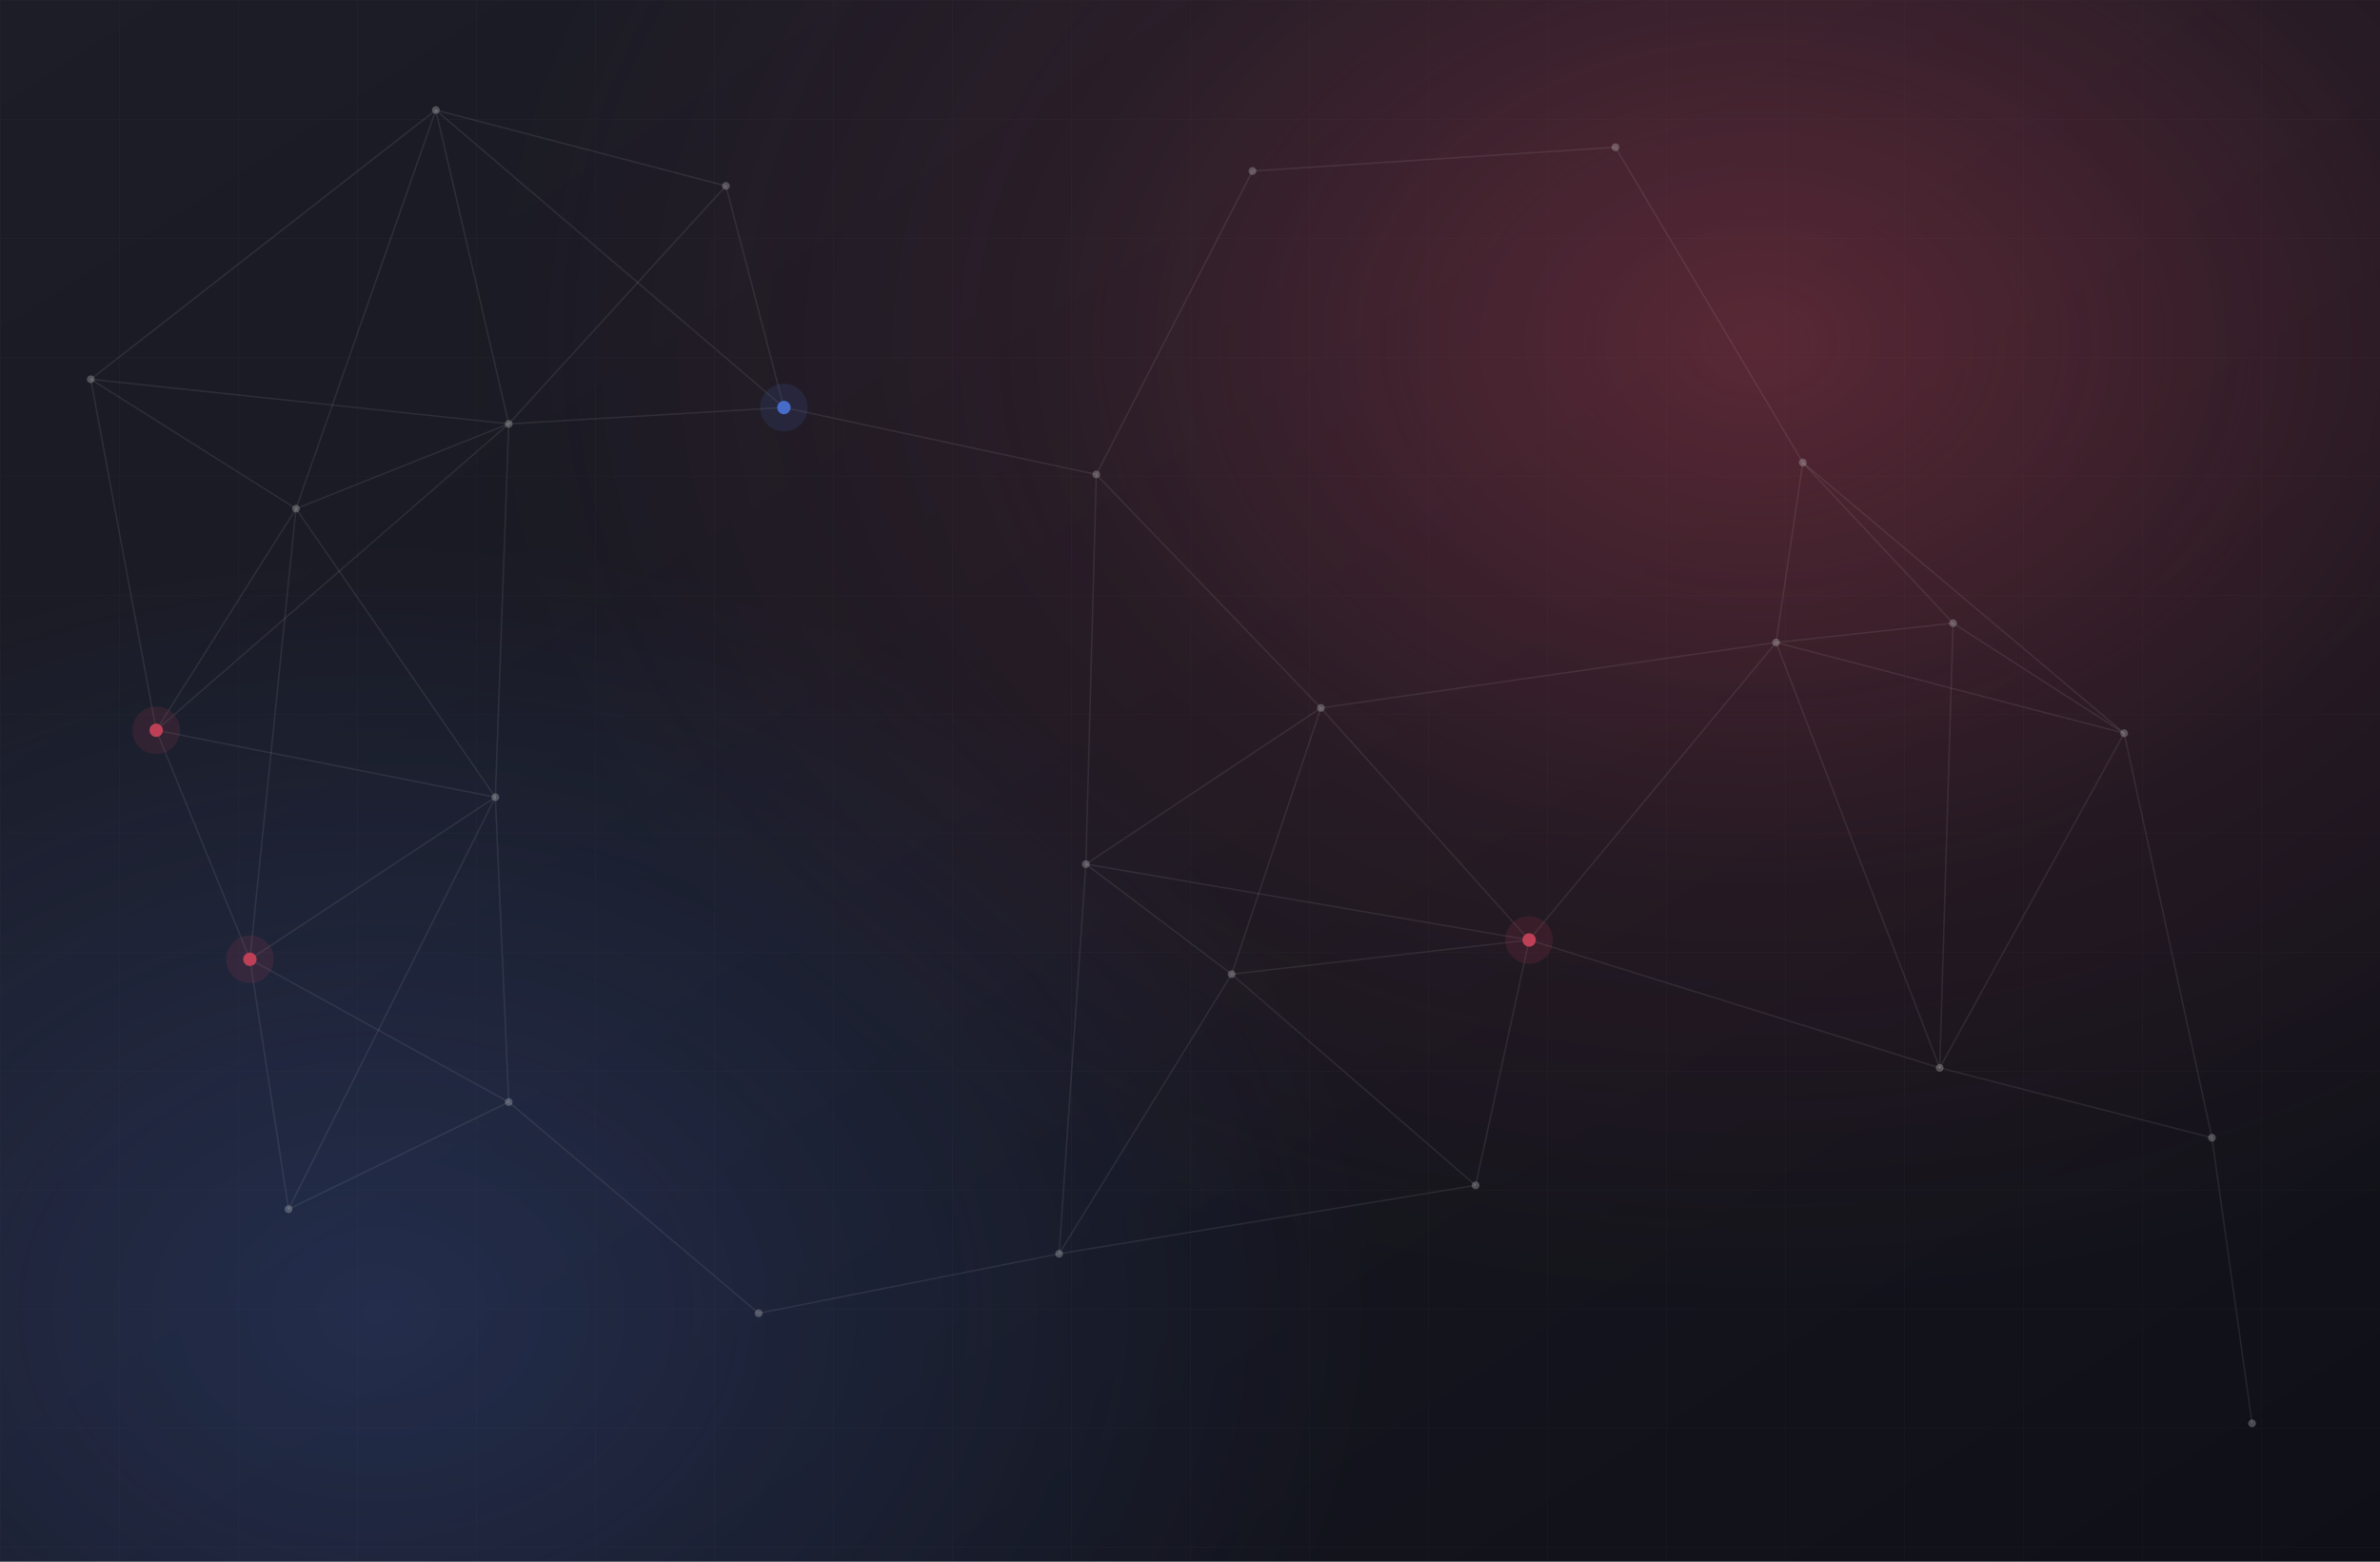
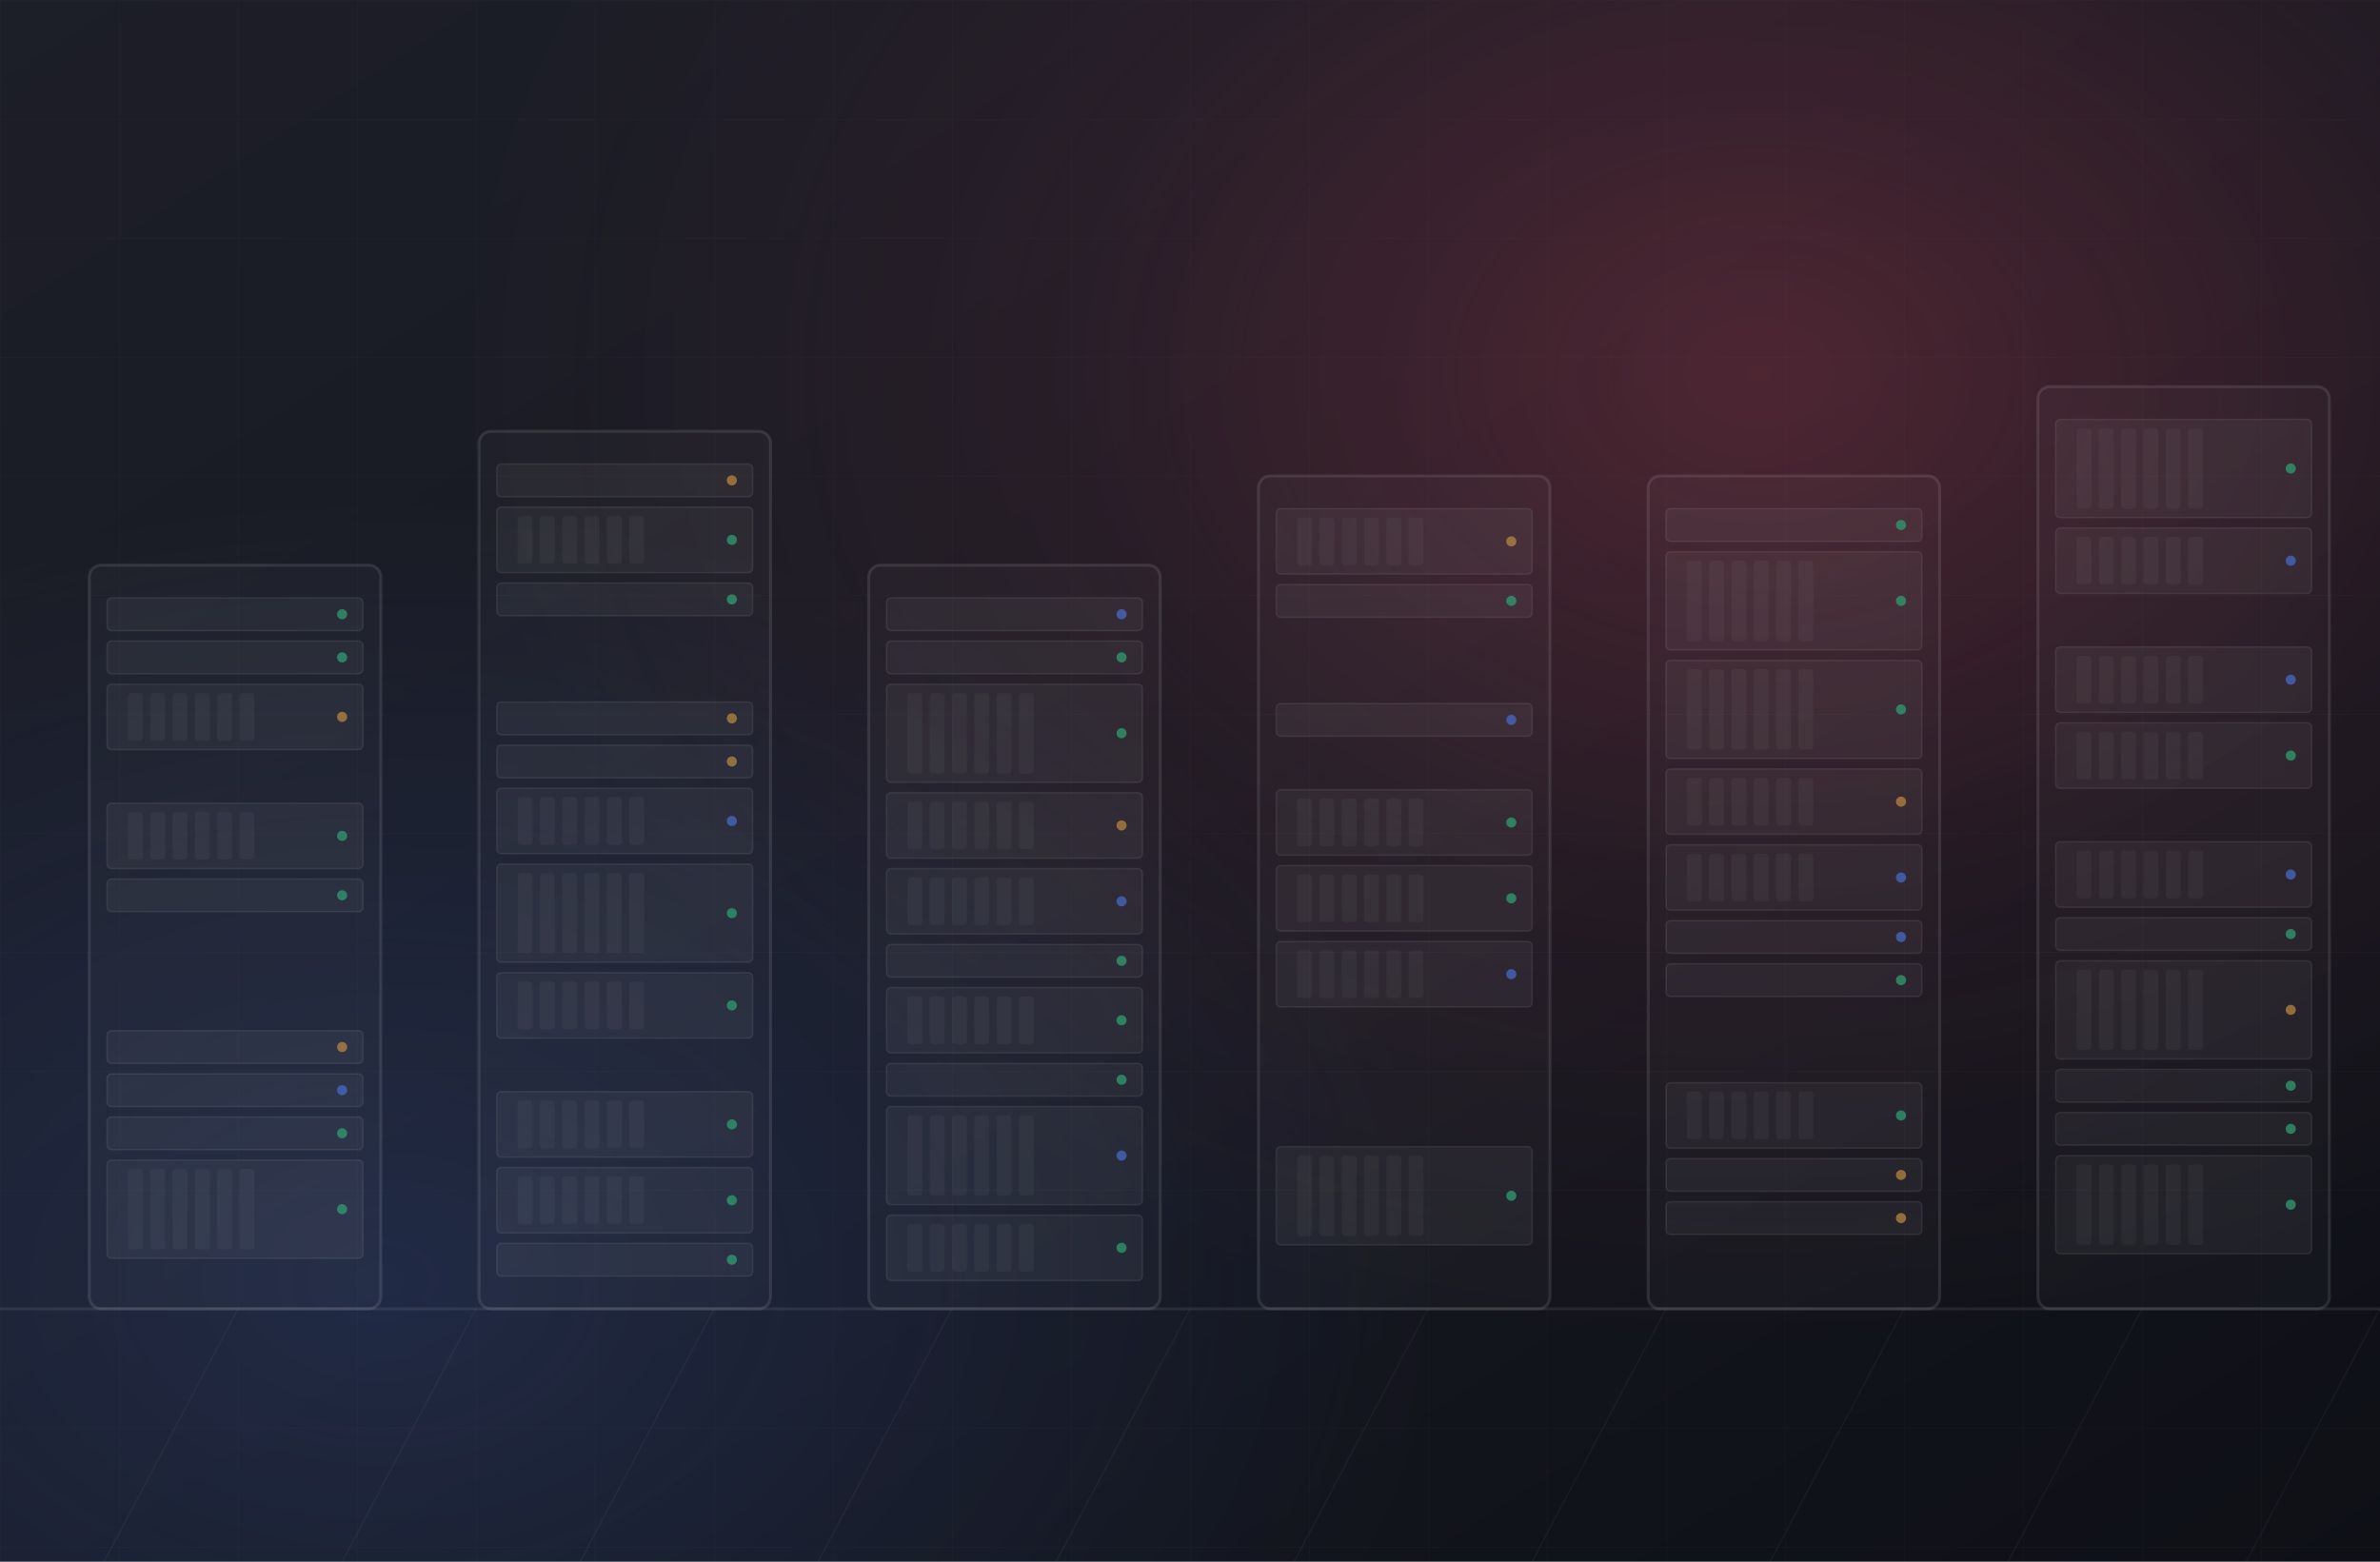
- <svg xmlns="http://www.w3.org/2000/svg" viewBox="0 0 1600 1050" width="1600" height="1050" preserveAspectRatio="xMidYMid slice" role="img" aria-label="Fondo abstracto de red corporativa">
+ <svg xmlns="http://www.w3.org/2000/svg" viewBox="0 0 1600 1050" width="1600" height="1050" preserveAspectRatio="xMidYMid slice" role="img" aria-label="Sala técnica con una fila de racks de servidores">
  <defs>
    <linearGradient id="base" x1="0" y1="0" x2="1" y2="1">
-       <stop offset="0" stop-color="#20212c" />
-       <stop offset="0.5" stop-color="#191a23" />
-       <stop offset="1" stop-color="#101119" />
+       <stop offset="0" stop-color="#21222d" />
+       <stop offset="0.55" stop-color="#191a23" />
+       <stop offset="1" stop-color="#0f1017" />
    </linearGradient>
    <radialGradient id="g1">
-       <stop offset="0" stop-color="#e44c65" stop-opacity="0.40" />
-       <stop offset="0.55" stop-color="#e44c65" stop-opacity="0.10" />
+       <stop offset="0" stop-color="#e44c65" stop-opacity="0.34" />
+       <stop offset="0.55" stop-color="#e44c65" stop-opacity="0.09" />
      <stop offset="1" stop-color="#e44c65" stop-opacity="0" />
    </radialGradient>
    <radialGradient id="g2">
-       <stop offset="0" stop-color="#5480f1" stop-opacity="0.26" />
+       <stop offset="0" stop-color="#5480f1" stop-opacity="0.22" />
      <stop offset="1" stop-color="#5480f1" stop-opacity="0" />
    </radialGradient>
-     <pattern id="rejilla" width="80" height="80" patternUnits="userSpaceOnUse">
-       <path d="M 80 0 L 0 0 0 80" fill="none" stroke="#ffffff" stroke-opacity="0.028" stroke-width="1" />
+     <pattern id="malla" width="80" height="80" patternUnits="userSpaceOnUse">
+       <path d="M 80 0 L 0 0 0 80" fill="none" stroke="#ffffff" stroke-opacity="0.025" stroke-width="1" />
    </pattern>
  </defs>
  <rect width="100%" height="100%" fill="url(#base)" />
-   <rect width="100%" height="100%" fill="url(#rejilla)" />
-   <ellipse cx="1184" cy="231" rx="880" ry="651" fill="url(#g1)" />
-   <ellipse cx="256" cy="882" rx="672" ry="525" fill="url(#g2)" />
-   <g stroke="#ffffff" stroke-opacity="0.10" stroke-width="1">
-     <line x1="730" y1="581" x2="1028" y2="632" />
-     <line x1="730" y1="581" x2="712" y2="843" />
-     <line x1="730" y1="581" x2="828" y2="655" />
-     <line x1="730" y1="581" x2="737" y2="319" />
-     <line x1="730" y1="581" x2="888" y2="476" />
-     <line x1="1428" y1="493" x2="1304" y2="718" />
-     <line x1="1428" y1="493" x2="1194" y2="432" />
-     <line x1="1428" y1="493" x2="1313" y2="419" />
-     <line x1="1428" y1="493" x2="1212" y2="311" />
-     <line x1="1428" y1="493" x2="1487" y2="765" />
-     <line x1="333" y1="536" x2="199" y2="342" />
-     <line x1="333" y1="536" x2="194" y2="813" />
-     <line x1="333" y1="536" x2="342" y2="285" />
-     <line x1="333" y1="536" x2="105" y2="491" />
-     <line x1="333" y1="536" x2="168" y2="645" />
-     <line x1="333" y1="536" x2="342" y2="741" />
-     <line x1="992" y1="797" x2="1028" y2="632" />
-     <line x1="992" y1="797" x2="712" y2="843" />
-     <line x1="992" y1="797" x2="828" y2="655" />
-     <line x1="199" y1="342" x2="293" y2="74" />
-     <line x1="199" y1="342" x2="342" y2="285" />
-     <line x1="199" y1="342" x2="105" y2="491" />
-     <line x1="199" y1="342" x2="61" y2="255" />
-     <line x1="199" y1="342" x2="168" y2="645" />
-     <line x1="194" y1="813" x2="168" y2="645" />
-     <line x1="194" y1="813" x2="342" y2="741" />
-     <line x1="1086" y1="99" x2="842" y2="115" />
-     <line x1="1086" y1="99" x2="1212" y2="311" />
-     <line x1="1514" y1="957" x2="1487" y2="765" />
-     <line x1="1028" y1="632" x2="828" y2="655" />
-     <line x1="1028" y1="632" x2="1304" y2="718" />
-     <line x1="1028" y1="632" x2="1194" y2="432" />
-     <line x1="1028" y1="632" x2="888" y2="476" />
-     <line x1="293" y1="74" x2="342" y2="285" />
-     <line x1="293" y1="74" x2="527" y2="274" />
-     <line x1="293" y1="74" x2="488" y2="125" />
-     <line x1="293" y1="74" x2="61" y2="255" />
-     <line x1="842" y1="115" x2="737" y2="319" />
-     <line x1="342" y1="285" x2="105" y2="491" />
-     <line x1="342" y1="285" x2="527" y2="274" />
-     <line x1="342" y1="285" x2="488" y2="125" />
-     <line x1="342" y1="285" x2="61" y2="255" />
-     <line x1="105" y1="491" x2="61" y2="255" />
-     <line x1="105" y1="491" x2="168" y2="645" />
-     <line x1="712" y1="843" x2="828" y2="655" />
-     <line x1="712" y1="843" x2="510" y2="883" />
-     <line x1="828" y1="655" x2="888" y2="476" />
-     <line x1="737" y1="319" x2="527" y2="274" />
-     <line x1="737" y1="319" x2="888" y2="476" />
-     <line x1="1304" y1="718" x2="1194" y2="432" />
-     <line x1="1304" y1="718" x2="1313" y2="419" />
-     <line x1="1304" y1="718" x2="1487" y2="765" />
-     <line x1="527" y1="274" x2="488" y2="125" />
-     <line x1="1194" y1="432" x2="1313" y2="419" />
-     <line x1="1194" y1="432" x2="1212" y2="311" />
-     <line x1="1194" y1="432" x2="888" y2="476" />
-     <line x1="1313" y1="419" x2="1212" y2="311" />
-     <line x1="168" y1="645" x2="342" y2="741" />
-     <line x1="342" y1="741" x2="510" y2="883" />
-   </g>
-   <circle cx="730" cy="581" r="2.6" fill="#ffffff" fill-opacity="0.30" />
-   <circle cx="1428" cy="493" r="2.6" fill="#ffffff" fill-opacity="0.30" />
-   <circle cx="333" cy="536" r="2.6" fill="#ffffff" fill-opacity="0.30" />
-   <circle cx="992" cy="797" r="2.6" fill="#ffffff" fill-opacity="0.30" />
-   <circle cx="199" cy="342" r="2.6" fill="#ffffff" fill-opacity="0.30" />
-   <circle cx="194" cy="813" r="2.6" fill="#ffffff" fill-opacity="0.30" />
-   <circle cx="1086" cy="99" r="2.6" fill="#ffffff" fill-opacity="0.30" />
-   <circle cx="1514" cy="957" r="2.6" fill="#ffffff" fill-opacity="0.30" />
-   <circle cx="1028" cy="632" r="16" fill="#e44c65" fill-opacity="0.14" />
-   <circle cx="1028" cy="632" r="4.5" fill="#e44c65" />
-   <circle cx="293" cy="74" r="2.6" fill="#ffffff" fill-opacity="0.30" />
-   <circle cx="842" cy="115" r="2.6" fill="#ffffff" fill-opacity="0.30" />
-   <circle cx="342" cy="285" r="2.6" fill="#ffffff" fill-opacity="0.30" />
-   <circle cx="105" cy="491" r="16" fill="#e44c65" fill-opacity="0.14" />
-   <circle cx="105" cy="491" r="4.5" fill="#e44c65" />
-   <circle cx="712" cy="843" r="2.6" fill="#ffffff" fill-opacity="0.30" />
-   <circle cx="828" cy="655" r="2.6" fill="#ffffff" fill-opacity="0.30" />
-   <circle cx="737" cy="319" r="2.6" fill="#ffffff" fill-opacity="0.30" />
-   <circle cx="1304" cy="718" r="2.6" fill="#ffffff" fill-opacity="0.30" />
-   <circle cx="527" cy="274" r="16" fill="#5480f1" fill-opacity="0.14" />
-   <circle cx="527" cy="274" r="4.5" fill="#5480f1" />
-   <circle cx="488" cy="125" r="2.6" fill="#ffffff" fill-opacity="0.30" />
-   <circle cx="1194" cy="432" r="2.6" fill="#ffffff" fill-opacity="0.30" />
-   <circle cx="1313" cy="419" r="2.6" fill="#ffffff" fill-opacity="0.30" />
-   <circle cx="61" cy="255" r="2.6" fill="#ffffff" fill-opacity="0.30" />
-   <circle cx="168" cy="645" r="16" fill="#e44c65" fill-opacity="0.14" />
-   <circle cx="168" cy="645" r="4.5" fill="#e44c65" />
-   <circle cx="1212" cy="311" r="2.6" fill="#ffffff" fill-opacity="0.30" />
-   <circle cx="1487" cy="765" r="2.6" fill="#ffffff" fill-opacity="0.30" />
-   <circle cx="888" cy="476" r="2.6" fill="#ffffff" fill-opacity="0.30" />
-   <circle cx="342" cy="741" r="2.6" fill="#ffffff" fill-opacity="0.30" />
-   <circle cx="510" cy="883" r="2.6" fill="#ffffff" fill-opacity="0.30" />
-   <rect width="100%" height="100%" fill="#0e0f16" fill-opacity="0.18" />
+   <rect width="100%" height="100%" fill="url(#malla)" />
+   <ellipse cx="1184" cy="252" rx="880" ry="651" fill="url(#g1)" />
+   <ellipse cx="256" cy="861" rx="720" ry="525" fill="url(#g2)" />
+   <rect x="60" y="380" width="196" height="500" rx="8" fill="#ffffff" fill-opacity="0.030" stroke="#ffffff" stroke-opacity="0.13" stroke-width="2" />
+   <rect x="72" y="402" width="172" height="22" rx="3" fill="#ffffff" fill-opacity="0.055" stroke="#ffffff" stroke-opacity="0.10" />
+   <circle cx="230" cy="413.0" r="3.4" fill="#39c088" fill-opacity="0.75" />
+   <rect x="72" y="431" width="172" height="22" rx="3" fill="#ffffff" fill-opacity="0.055" stroke="#ffffff" stroke-opacity="0.10" />
+   <circle cx="230" cy="442.0" r="3.4" fill="#39c088" fill-opacity="0.75" />
+   <rect x="72" y="460" width="172" height="44" rx="3" fill="#ffffff" fill-opacity="0.055" stroke="#ffffff" stroke-opacity="0.10" />
+   <circle cx="230" cy="482.0" r="3.4" fill="#e0a34a" fill-opacity="0.75" />
+   <rect x="86" y="466" width="10" height="32" rx="2" fill="#ffffff" fill-opacity="0.05" />
+   <rect x="101" y="466" width="10" height="32" rx="2" fill="#ffffff" fill-opacity="0.05" />
+   <rect x="116" y="466" width="10" height="32" rx="2" fill="#ffffff" fill-opacity="0.05" />
+   <rect x="131" y="466" width="10" height="32" rx="2" fill="#ffffff" fill-opacity="0.05" />
+   <rect x="146" y="466" width="10" height="32" rx="2" fill="#ffffff" fill-opacity="0.05" />
+   <rect x="161" y="466" width="10" height="32" rx="2" fill="#ffffff" fill-opacity="0.05" />
+   <rect x="72" y="540" width="172" height="44" rx="3" fill="#ffffff" fill-opacity="0.055" stroke="#ffffff" stroke-opacity="0.10" />
+   <circle cx="230" cy="562.0" r="3.4" fill="#39c088" fill-opacity="0.75" />
+   <rect x="86" y="546" width="10" height="32" rx="2" fill="#ffffff" fill-opacity="0.05" />
+   <rect x="101" y="546" width="10" height="32" rx="2" fill="#ffffff" fill-opacity="0.05" />
+   <rect x="116" y="546" width="10" height="32" rx="2" fill="#ffffff" fill-opacity="0.05" />
+   <rect x="131" y="546" width="10" height="32" rx="2" fill="#ffffff" fill-opacity="0.05" />
+   <rect x="146" y="546" width="10" height="32" rx="2" fill="#ffffff" fill-opacity="0.05" />
+   <rect x="161" y="546" width="10" height="32" rx="2" fill="#ffffff" fill-opacity="0.05" />
+   <rect x="72" y="591" width="172" height="22" rx="3" fill="#ffffff" fill-opacity="0.055" stroke="#ffffff" stroke-opacity="0.10" />
+   <circle cx="230" cy="602.0" r="3.4" fill="#39c088" fill-opacity="0.75" />
+   <rect x="72" y="693" width="172" height="22" rx="3" fill="#ffffff" fill-opacity="0.055" stroke="#ffffff" stroke-opacity="0.10" />
+   <circle cx="230" cy="704.0" r="3.4" fill="#e0a34a" fill-opacity="0.75" />
+   <rect x="72" y="722" width="172" height="22" rx="3" fill="#ffffff" fill-opacity="0.055" stroke="#ffffff" stroke-opacity="0.10" />
+   <circle cx="230" cy="733.0" r="3.4" fill="#5480f1" fill-opacity="0.75" />
+   <rect x="72" y="751" width="172" height="22" rx="3" fill="#ffffff" fill-opacity="0.055" stroke="#ffffff" stroke-opacity="0.10" />
+   <circle cx="230" cy="762.0" r="3.4" fill="#39c088" fill-opacity="0.75" />
+   <rect x="72" y="780" width="172" height="66" rx="3" fill="#ffffff" fill-opacity="0.055" stroke="#ffffff" stroke-opacity="0.10" />
+   <circle cx="230" cy="813.0" r="3.4" fill="#39c088" fill-opacity="0.75" />
+   <rect x="86" y="786" width="10" height="54" rx="2" fill="#ffffff" fill-opacity="0.05" />
+   <rect x="101" y="786" width="10" height="54" rx="2" fill="#ffffff" fill-opacity="0.05" />
+   <rect x="116" y="786" width="10" height="54" rx="2" fill="#ffffff" fill-opacity="0.05" />
+   <rect x="131" y="786" width="10" height="54" rx="2" fill="#ffffff" fill-opacity="0.05" />
+   <rect x="146" y="786" width="10" height="54" rx="2" fill="#ffffff" fill-opacity="0.05" />
+   <rect x="161" y="786" width="10" height="54" rx="2" fill="#ffffff" fill-opacity="0.05" />
+   <rect x="322" y="290" width="196" height="590" rx="8" fill="#ffffff" fill-opacity="0.030" stroke="#ffffff" stroke-opacity="0.13" stroke-width="2" />
+   <rect x="334" y="312" width="172" height="22" rx="3" fill="#ffffff" fill-opacity="0.055" stroke="#ffffff" stroke-opacity="0.10" />
+   <circle cx="492" cy="323.0" r="3.4" fill="#e0a34a" fill-opacity="0.75" />
+   <rect x="334" y="341" width="172" height="44" rx="3" fill="#ffffff" fill-opacity="0.055" stroke="#ffffff" stroke-opacity="0.10" />
+   <circle cx="492" cy="363.0" r="3.4" fill="#39c088" fill-opacity="0.75" />
+   <rect x="348" y="347" width="10" height="32" rx="2" fill="#ffffff" fill-opacity="0.05" />
+   <rect x="363" y="347" width="10" height="32" rx="2" fill="#ffffff" fill-opacity="0.05" />
+   <rect x="378" y="347" width="10" height="32" rx="2" fill="#ffffff" fill-opacity="0.05" />
+   <rect x="393" y="347" width="10" height="32" rx="2" fill="#ffffff" fill-opacity="0.05" />
+   <rect x="408" y="347" width="10" height="32" rx="2" fill="#ffffff" fill-opacity="0.05" />
+   <rect x="423" y="347" width="10" height="32" rx="2" fill="#ffffff" fill-opacity="0.05" />
+   <rect x="334" y="392" width="172" height="22" rx="3" fill="#ffffff" fill-opacity="0.055" stroke="#ffffff" stroke-opacity="0.10" />
+   <circle cx="492" cy="403.0" r="3.4" fill="#39c088" fill-opacity="0.75" />
+   <rect x="334" y="472" width="172" height="22" rx="3" fill="#ffffff" fill-opacity="0.055" stroke="#ffffff" stroke-opacity="0.10" />
+   <circle cx="492" cy="483.0" r="3.4" fill="#e0a34a" fill-opacity="0.75" />
+   <rect x="334" y="501" width="172" height="22" rx="3" fill="#ffffff" fill-opacity="0.055" stroke="#ffffff" stroke-opacity="0.10" />
+   <circle cx="492" cy="512.0" r="3.4" fill="#e0a34a" fill-opacity="0.75" />
+   <rect x="334" y="530" width="172" height="44" rx="3" fill="#ffffff" fill-opacity="0.055" stroke="#ffffff" stroke-opacity="0.10" />
+   <circle cx="492" cy="552.0" r="3.4" fill="#5480f1" fill-opacity="0.75" />
+   <rect x="348" y="536" width="10" height="32" rx="2" fill="#ffffff" fill-opacity="0.05" />
+   <rect x="363" y="536" width="10" height="32" rx="2" fill="#ffffff" fill-opacity="0.05" />
+   <rect x="378" y="536" width="10" height="32" rx="2" fill="#ffffff" fill-opacity="0.05" />
+   <rect x="393" y="536" width="10" height="32" rx="2" fill="#ffffff" fill-opacity="0.05" />
+   <rect x="408" y="536" width="10" height="32" rx="2" fill="#ffffff" fill-opacity="0.05" />
+   <rect x="423" y="536" width="10" height="32" rx="2" fill="#ffffff" fill-opacity="0.05" />
+   <rect x="334" y="581" width="172" height="66" rx="3" fill="#ffffff" fill-opacity="0.055" stroke="#ffffff" stroke-opacity="0.10" />
+   <circle cx="492" cy="614.0" r="3.4" fill="#39c088" fill-opacity="0.75" />
+   <rect x="348" y="587" width="10" height="54" rx="2" fill="#ffffff" fill-opacity="0.05" />
+   <rect x="363" y="587" width="10" height="54" rx="2" fill="#ffffff" fill-opacity="0.05" />
+   <rect x="378" y="587" width="10" height="54" rx="2" fill="#ffffff" fill-opacity="0.05" />
+   <rect x="393" y="587" width="10" height="54" rx="2" fill="#ffffff" fill-opacity="0.05" />
+   <rect x="408" y="587" width="10" height="54" rx="2" fill="#ffffff" fill-opacity="0.05" />
+   <rect x="423" y="587" width="10" height="54" rx="2" fill="#ffffff" fill-opacity="0.05" />
+   <rect x="334" y="654" width="172" height="44" rx="3" fill="#ffffff" fill-opacity="0.055" stroke="#ffffff" stroke-opacity="0.10" />
+   <circle cx="492" cy="676.0" r="3.4" fill="#39c088" fill-opacity="0.75" />
+   <rect x="348" y="660" width="10" height="32" rx="2" fill="#ffffff" fill-opacity="0.05" />
+   <rect x="363" y="660" width="10" height="32" rx="2" fill="#ffffff" fill-opacity="0.05" />
+   <rect x="378" y="660" width="10" height="32" rx="2" fill="#ffffff" fill-opacity="0.05" />
+   <rect x="393" y="660" width="10" height="32" rx="2" fill="#ffffff" fill-opacity="0.05" />
+   <rect x="408" y="660" width="10" height="32" rx="2" fill="#ffffff" fill-opacity="0.05" />
+   <rect x="423" y="660" width="10" height="32" rx="2" fill="#ffffff" fill-opacity="0.05" />
+   <rect x="334" y="734" width="172" height="44" rx="3" fill="#ffffff" fill-opacity="0.055" stroke="#ffffff" stroke-opacity="0.10" />
+   <circle cx="492" cy="756.0" r="3.4" fill="#39c088" fill-opacity="0.75" />
+   <rect x="348" y="740" width="10" height="32" rx="2" fill="#ffffff" fill-opacity="0.05" />
+   <rect x="363" y="740" width="10" height="32" rx="2" fill="#ffffff" fill-opacity="0.05" />
+   <rect x="378" y="740" width="10" height="32" rx="2" fill="#ffffff" fill-opacity="0.05" />
+   <rect x="393" y="740" width="10" height="32" rx="2" fill="#ffffff" fill-opacity="0.05" />
+   <rect x="408" y="740" width="10" height="32" rx="2" fill="#ffffff" fill-opacity="0.05" />
+   <rect x="423" y="740" width="10" height="32" rx="2" fill="#ffffff" fill-opacity="0.05" />
+   <rect x="334" y="785" width="172" height="44" rx="3" fill="#ffffff" fill-opacity="0.055" stroke="#ffffff" stroke-opacity="0.10" />
+   <circle cx="492" cy="807.0" r="3.4" fill="#39c088" fill-opacity="0.75" />
+   <rect x="348" y="791" width="10" height="32" rx="2" fill="#ffffff" fill-opacity="0.05" />
+   <rect x="363" y="791" width="10" height="32" rx="2" fill="#ffffff" fill-opacity="0.05" />
+   <rect x="378" y="791" width="10" height="32" rx="2" fill="#ffffff" fill-opacity="0.05" />
+   <rect x="393" y="791" width="10" height="32" rx="2" fill="#ffffff" fill-opacity="0.05" />
+   <rect x="408" y="791" width="10" height="32" rx="2" fill="#ffffff" fill-opacity="0.05" />
+   <rect x="423" y="791" width="10" height="32" rx="2" fill="#ffffff" fill-opacity="0.05" />
+   <rect x="334" y="836" width="172" height="22" rx="3" fill="#ffffff" fill-opacity="0.055" stroke="#ffffff" stroke-opacity="0.10" />
+   <circle cx="492" cy="847.0" r="3.4" fill="#39c088" fill-opacity="0.75" />
+   <rect x="584" y="380" width="196" height="500" rx="8" fill="#ffffff" fill-opacity="0.030" stroke="#ffffff" stroke-opacity="0.13" stroke-width="2" />
+   <rect x="596" y="402" width="172" height="22" rx="3" fill="#ffffff" fill-opacity="0.055" stroke="#ffffff" stroke-opacity="0.10" />
+   <circle cx="754" cy="413.0" r="3.4" fill="#5480f1" fill-opacity="0.75" />
+   <rect x="596" y="431" width="172" height="22" rx="3" fill="#ffffff" fill-opacity="0.055" stroke="#ffffff" stroke-opacity="0.10" />
+   <circle cx="754" cy="442.0" r="3.4" fill="#39c088" fill-opacity="0.75" />
+   <rect x="596" y="460" width="172" height="66" rx="3" fill="#ffffff" fill-opacity="0.055" stroke="#ffffff" stroke-opacity="0.10" />
+   <circle cx="754" cy="493.0" r="3.4" fill="#39c088" fill-opacity="0.75" />
+   <rect x="610" y="466" width="10" height="54" rx="2" fill="#ffffff" fill-opacity="0.05" />
+   <rect x="625" y="466" width="10" height="54" rx="2" fill="#ffffff" fill-opacity="0.05" />
+   <rect x="640" y="466" width="10" height="54" rx="2" fill="#ffffff" fill-opacity="0.05" />
+   <rect x="655" y="466" width="10" height="54" rx="2" fill="#ffffff" fill-opacity="0.05" />
+   <rect x="670" y="466" width="10" height="54" rx="2" fill="#ffffff" fill-opacity="0.05" />
+   <rect x="685" y="466" width="10" height="54" rx="2" fill="#ffffff" fill-opacity="0.05" />
+   <rect x="596" y="533" width="172" height="44" rx="3" fill="#ffffff" fill-opacity="0.055" stroke="#ffffff" stroke-opacity="0.10" />
+   <circle cx="754" cy="555.0" r="3.4" fill="#e0a34a" fill-opacity="0.75" />
+   <rect x="610" y="539" width="10" height="32" rx="2" fill="#ffffff" fill-opacity="0.05" />
+   <rect x="625" y="539" width="10" height="32" rx="2" fill="#ffffff" fill-opacity="0.05" />
+   <rect x="640" y="539" width="10" height="32" rx="2" fill="#ffffff" fill-opacity="0.05" />
+   <rect x="655" y="539" width="10" height="32" rx="2" fill="#ffffff" fill-opacity="0.05" />
+   <rect x="670" y="539" width="10" height="32" rx="2" fill="#ffffff" fill-opacity="0.05" />
+   <rect x="685" y="539" width="10" height="32" rx="2" fill="#ffffff" fill-opacity="0.05" />
+   <rect x="596" y="584" width="172" height="44" rx="3" fill="#ffffff" fill-opacity="0.055" stroke="#ffffff" stroke-opacity="0.10" />
+   <circle cx="754" cy="606.0" r="3.4" fill="#5480f1" fill-opacity="0.75" />
+   <rect x="610" y="590" width="10" height="32" rx="2" fill="#ffffff" fill-opacity="0.05" />
+   <rect x="625" y="590" width="10" height="32" rx="2" fill="#ffffff" fill-opacity="0.05" />
+   <rect x="640" y="590" width="10" height="32" rx="2" fill="#ffffff" fill-opacity="0.05" />
+   <rect x="655" y="590" width="10" height="32" rx="2" fill="#ffffff" fill-opacity="0.05" />
+   <rect x="670" y="590" width="10" height="32" rx="2" fill="#ffffff" fill-opacity="0.05" />
+   <rect x="685" y="590" width="10" height="32" rx="2" fill="#ffffff" fill-opacity="0.05" />
+   <rect x="596" y="635" width="172" height="22" rx="3" fill="#ffffff" fill-opacity="0.055" stroke="#ffffff" stroke-opacity="0.10" />
+   <circle cx="754" cy="646.0" r="3.4" fill="#39c088" fill-opacity="0.75" />
+   <rect x="596" y="664" width="172" height="44" rx="3" fill="#ffffff" fill-opacity="0.055" stroke="#ffffff" stroke-opacity="0.10" />
+   <circle cx="754" cy="686.0" r="3.4" fill="#39c088" fill-opacity="0.75" />
+   <rect x="610" y="670" width="10" height="32" rx="2" fill="#ffffff" fill-opacity="0.05" />
+   <rect x="625" y="670" width="10" height="32" rx="2" fill="#ffffff" fill-opacity="0.05" />
+   <rect x="640" y="670" width="10" height="32" rx="2" fill="#ffffff" fill-opacity="0.05" />
+   <rect x="655" y="670" width="10" height="32" rx="2" fill="#ffffff" fill-opacity="0.05" />
+   <rect x="670" y="670" width="10" height="32" rx="2" fill="#ffffff" fill-opacity="0.05" />
+   <rect x="685" y="670" width="10" height="32" rx="2" fill="#ffffff" fill-opacity="0.05" />
+   <rect x="596" y="715" width="172" height="22" rx="3" fill="#ffffff" fill-opacity="0.055" stroke="#ffffff" stroke-opacity="0.10" />
+   <circle cx="754" cy="726.0" r="3.4" fill="#39c088" fill-opacity="0.75" />
+   <rect x="596" y="744" width="172" height="66" rx="3" fill="#ffffff" fill-opacity="0.055" stroke="#ffffff" stroke-opacity="0.10" />
+   <circle cx="754" cy="777.0" r="3.4" fill="#5480f1" fill-opacity="0.75" />
+   <rect x="610" y="750" width="10" height="54" rx="2" fill="#ffffff" fill-opacity="0.05" />
+   <rect x="625" y="750" width="10" height="54" rx="2" fill="#ffffff" fill-opacity="0.05" />
+   <rect x="640" y="750" width="10" height="54" rx="2" fill="#ffffff" fill-opacity="0.05" />
+   <rect x="655" y="750" width="10" height="54" rx="2" fill="#ffffff" fill-opacity="0.05" />
+   <rect x="670" y="750" width="10" height="54" rx="2" fill="#ffffff" fill-opacity="0.05" />
+   <rect x="685" y="750" width="10" height="54" rx="2" fill="#ffffff" fill-opacity="0.05" />
+   <rect x="596" y="817" width="172" height="44" rx="3" fill="#ffffff" fill-opacity="0.055" stroke="#ffffff" stroke-opacity="0.10" />
+   <circle cx="754" cy="839.0" r="3.4" fill="#39c088" fill-opacity="0.75" />
+   <rect x="610" y="823" width="10" height="32" rx="2" fill="#ffffff" fill-opacity="0.05" />
+   <rect x="625" y="823" width="10" height="32" rx="2" fill="#ffffff" fill-opacity="0.05" />
+   <rect x="640" y="823" width="10" height="32" rx="2" fill="#ffffff" fill-opacity="0.05" />
+   <rect x="655" y="823" width="10" height="32" rx="2" fill="#ffffff" fill-opacity="0.05" />
+   <rect x="670" y="823" width="10" height="32" rx="2" fill="#ffffff" fill-opacity="0.05" />
+   <rect x="685" y="823" width="10" height="32" rx="2" fill="#ffffff" fill-opacity="0.05" />
+   <rect x="846" y="320" width="196" height="560" rx="8" fill="#ffffff" fill-opacity="0.030" stroke="#ffffff" stroke-opacity="0.13" stroke-width="2" />
+   <rect x="858" y="342" width="172" height="44" rx="3" fill="#ffffff" fill-opacity="0.055" stroke="#ffffff" stroke-opacity="0.10" />
+   <circle cx="1016" cy="364.0" r="3.4" fill="#e0a34a" fill-opacity="0.75" />
+   <rect x="872" y="348" width="10" height="32" rx="2" fill="#ffffff" fill-opacity="0.05" />
+   <rect x="887" y="348" width="10" height="32" rx="2" fill="#ffffff" fill-opacity="0.05" />
+   <rect x="902" y="348" width="10" height="32" rx="2" fill="#ffffff" fill-opacity="0.05" />
+   <rect x="917" y="348" width="10" height="32" rx="2" fill="#ffffff" fill-opacity="0.05" />
+   <rect x="932" y="348" width="10" height="32" rx="2" fill="#ffffff" fill-opacity="0.05" />
+   <rect x="947" y="348" width="10" height="32" rx="2" fill="#ffffff" fill-opacity="0.05" />
+   <rect x="858" y="393" width="172" height="22" rx="3" fill="#ffffff" fill-opacity="0.055" stroke="#ffffff" stroke-opacity="0.10" />
+   <circle cx="1016" cy="404.0" r="3.4" fill="#39c088" fill-opacity="0.75" />
+   <rect x="858" y="473" width="172" height="22" rx="3" fill="#ffffff" fill-opacity="0.055" stroke="#ffffff" stroke-opacity="0.10" />
+   <circle cx="1016" cy="484.0" r="3.4" fill="#5480f1" fill-opacity="0.75" />
+   <rect x="858" y="531" width="172" height="44" rx="3" fill="#ffffff" fill-opacity="0.055" stroke="#ffffff" stroke-opacity="0.10" />
+   <circle cx="1016" cy="553.0" r="3.4" fill="#39c088" fill-opacity="0.75" />
+   <rect x="872" y="537" width="10" height="32" rx="2" fill="#ffffff" fill-opacity="0.05" />
+   <rect x="887" y="537" width="10" height="32" rx="2" fill="#ffffff" fill-opacity="0.05" />
+   <rect x="902" y="537" width="10" height="32" rx="2" fill="#ffffff" fill-opacity="0.05" />
+   <rect x="917" y="537" width="10" height="32" rx="2" fill="#ffffff" fill-opacity="0.05" />
+   <rect x="932" y="537" width="10" height="32" rx="2" fill="#ffffff" fill-opacity="0.05" />
+   <rect x="947" y="537" width="10" height="32" rx="2" fill="#ffffff" fill-opacity="0.05" />
+   <rect x="858" y="582" width="172" height="44" rx="3" fill="#ffffff" fill-opacity="0.055" stroke="#ffffff" stroke-opacity="0.10" />
+   <circle cx="1016" cy="604.0" r="3.4" fill="#39c088" fill-opacity="0.75" />
+   <rect x="872" y="588" width="10" height="32" rx="2" fill="#ffffff" fill-opacity="0.05" />
+   <rect x="887" y="588" width="10" height="32" rx="2" fill="#ffffff" fill-opacity="0.05" />
+   <rect x="902" y="588" width="10" height="32" rx="2" fill="#ffffff" fill-opacity="0.05" />
+   <rect x="917" y="588" width="10" height="32" rx="2" fill="#ffffff" fill-opacity="0.05" />
+   <rect x="932" y="588" width="10" height="32" rx="2" fill="#ffffff" fill-opacity="0.05" />
+   <rect x="947" y="588" width="10" height="32" rx="2" fill="#ffffff" fill-opacity="0.05" />
+   <rect x="858" y="633" width="172" height="44" rx="3" fill="#ffffff" fill-opacity="0.055" stroke="#ffffff" stroke-opacity="0.10" />
+   <circle cx="1016" cy="655.0" r="3.4" fill="#5480f1" fill-opacity="0.75" />
+   <rect x="872" y="639" width="10" height="32" rx="2" fill="#ffffff" fill-opacity="0.05" />
+   <rect x="887" y="639" width="10" height="32" rx="2" fill="#ffffff" fill-opacity="0.05" />
+   <rect x="902" y="639" width="10" height="32" rx="2" fill="#ffffff" fill-opacity="0.05" />
+   <rect x="917" y="639" width="10" height="32" rx="2" fill="#ffffff" fill-opacity="0.05" />
+   <rect x="932" y="639" width="10" height="32" rx="2" fill="#ffffff" fill-opacity="0.05" />
+   <rect x="947" y="639" width="10" height="32" rx="2" fill="#ffffff" fill-opacity="0.05" />
+   <rect x="858" y="771" width="172" height="66" rx="3" fill="#ffffff" fill-opacity="0.055" stroke="#ffffff" stroke-opacity="0.10" />
+   <circle cx="1016" cy="804.0" r="3.4" fill="#39c088" fill-opacity="0.75" />
+   <rect x="872" y="777" width="10" height="54" rx="2" fill="#ffffff" fill-opacity="0.05" />
+   <rect x="887" y="777" width="10" height="54" rx="2" fill="#ffffff" fill-opacity="0.05" />
+   <rect x="902" y="777" width="10" height="54" rx="2" fill="#ffffff" fill-opacity="0.05" />
+   <rect x="917" y="777" width="10" height="54" rx="2" fill="#ffffff" fill-opacity="0.05" />
+   <rect x="932" y="777" width="10" height="54" rx="2" fill="#ffffff" fill-opacity="0.05" />
+   <rect x="947" y="777" width="10" height="54" rx="2" fill="#ffffff" fill-opacity="0.05" />
+   <rect x="1108" y="320" width="196" height="560" rx="8" fill="#ffffff" fill-opacity="0.030" stroke="#ffffff" stroke-opacity="0.13" stroke-width="2" />
+   <rect x="1120" y="342" width="172" height="22" rx="3" fill="#ffffff" fill-opacity="0.055" stroke="#ffffff" stroke-opacity="0.10" />
+   <circle cx="1278" cy="353.0" r="3.4" fill="#39c088" fill-opacity="0.75" />
+   <rect x="1120" y="371" width="172" height="66" rx="3" fill="#ffffff" fill-opacity="0.055" stroke="#ffffff" stroke-opacity="0.10" />
+   <circle cx="1278" cy="404.0" r="3.4" fill="#39c088" fill-opacity="0.75" />
+   <rect x="1134" y="377" width="10" height="54" rx="2" fill="#ffffff" fill-opacity="0.05" />
+   <rect x="1149" y="377" width="10" height="54" rx="2" fill="#ffffff" fill-opacity="0.05" />
+   <rect x="1164" y="377" width="10" height="54" rx="2" fill="#ffffff" fill-opacity="0.05" />
+   <rect x="1179" y="377" width="10" height="54" rx="2" fill="#ffffff" fill-opacity="0.05" />
+   <rect x="1194" y="377" width="10" height="54" rx="2" fill="#ffffff" fill-opacity="0.05" />
+   <rect x="1209" y="377" width="10" height="54" rx="2" fill="#ffffff" fill-opacity="0.05" />
+   <rect x="1120" y="444" width="172" height="66" rx="3" fill="#ffffff" fill-opacity="0.055" stroke="#ffffff" stroke-opacity="0.10" />
+   <circle cx="1278" cy="477.0" r="3.4" fill="#39c088" fill-opacity="0.75" />
+   <rect x="1134" y="450" width="10" height="54" rx="2" fill="#ffffff" fill-opacity="0.05" />
+   <rect x="1149" y="450" width="10" height="54" rx="2" fill="#ffffff" fill-opacity="0.05" />
+   <rect x="1164" y="450" width="10" height="54" rx="2" fill="#ffffff" fill-opacity="0.05" />
+   <rect x="1179" y="450" width="10" height="54" rx="2" fill="#ffffff" fill-opacity="0.05" />
+   <rect x="1194" y="450" width="10" height="54" rx="2" fill="#ffffff" fill-opacity="0.05" />
+   <rect x="1209" y="450" width="10" height="54" rx="2" fill="#ffffff" fill-opacity="0.05" />
+   <rect x="1120" y="517" width="172" height="44" rx="3" fill="#ffffff" fill-opacity="0.055" stroke="#ffffff" stroke-opacity="0.10" />
+   <circle cx="1278" cy="539.0" r="3.4" fill="#e0a34a" fill-opacity="0.75" />
+   <rect x="1134" y="523" width="10" height="32" rx="2" fill="#ffffff" fill-opacity="0.05" />
+   <rect x="1149" y="523" width="10" height="32" rx="2" fill="#ffffff" fill-opacity="0.05" />
+   <rect x="1164" y="523" width="10" height="32" rx="2" fill="#ffffff" fill-opacity="0.05" />
+   <rect x="1179" y="523" width="10" height="32" rx="2" fill="#ffffff" fill-opacity="0.05" />
+   <rect x="1194" y="523" width="10" height="32" rx="2" fill="#ffffff" fill-opacity="0.05" />
+   <rect x="1209" y="523" width="10" height="32" rx="2" fill="#ffffff" fill-opacity="0.05" />
+   <rect x="1120" y="568" width="172" height="44" rx="3" fill="#ffffff" fill-opacity="0.055" stroke="#ffffff" stroke-opacity="0.10" />
+   <circle cx="1278" cy="590.0" r="3.4" fill="#5480f1" fill-opacity="0.75" />
+   <rect x="1134" y="574" width="10" height="32" rx="2" fill="#ffffff" fill-opacity="0.05" />
+   <rect x="1149" y="574" width="10" height="32" rx="2" fill="#ffffff" fill-opacity="0.05" />
+   <rect x="1164" y="574" width="10" height="32" rx="2" fill="#ffffff" fill-opacity="0.05" />
+   <rect x="1179" y="574" width="10" height="32" rx="2" fill="#ffffff" fill-opacity="0.05" />
+   <rect x="1194" y="574" width="10" height="32" rx="2" fill="#ffffff" fill-opacity="0.05" />
+   <rect x="1209" y="574" width="10" height="32" rx="2" fill="#ffffff" fill-opacity="0.05" />
+   <rect x="1120" y="619" width="172" height="22" rx="3" fill="#ffffff" fill-opacity="0.055" stroke="#ffffff" stroke-opacity="0.10" />
+   <circle cx="1278" cy="630.0" r="3.4" fill="#5480f1" fill-opacity="0.75" />
+   <rect x="1120" y="648" width="172" height="22" rx="3" fill="#ffffff" fill-opacity="0.055" stroke="#ffffff" stroke-opacity="0.10" />
+   <circle cx="1278" cy="659.0" r="3.4" fill="#39c088" fill-opacity="0.75" />
+   <rect x="1120" y="728" width="172" height="44" rx="3" fill="#ffffff" fill-opacity="0.055" stroke="#ffffff" stroke-opacity="0.10" />
+   <circle cx="1278" cy="750.0" r="3.4" fill="#39c088" fill-opacity="0.75" />
+   <rect x="1134" y="734" width="10" height="32" rx="2" fill="#ffffff" fill-opacity="0.05" />
+   <rect x="1149" y="734" width="10" height="32" rx="2" fill="#ffffff" fill-opacity="0.05" />
+   <rect x="1164" y="734" width="10" height="32" rx="2" fill="#ffffff" fill-opacity="0.05" />
+   <rect x="1179" y="734" width="10" height="32" rx="2" fill="#ffffff" fill-opacity="0.05" />
+   <rect x="1194" y="734" width="10" height="32" rx="2" fill="#ffffff" fill-opacity="0.05" />
+   <rect x="1209" y="734" width="10" height="32" rx="2" fill="#ffffff" fill-opacity="0.05" />
+   <rect x="1120" y="779" width="172" height="22" rx="3" fill="#ffffff" fill-opacity="0.055" stroke="#ffffff" stroke-opacity="0.10" />
+   <circle cx="1278" cy="790.0" r="3.4" fill="#e0a34a" fill-opacity="0.75" />
+   <rect x="1120" y="808" width="172" height="22" rx="3" fill="#ffffff" fill-opacity="0.055" stroke="#ffffff" stroke-opacity="0.10" />
+   <circle cx="1278" cy="819.0" r="3.4" fill="#e0a34a" fill-opacity="0.75" />
+   <rect x="1370" y="260" width="196" height="620" rx="8" fill="#ffffff" fill-opacity="0.030" stroke="#ffffff" stroke-opacity="0.13" stroke-width="2" />
+   <rect x="1382" y="282" width="172" height="66" rx="3" fill="#ffffff" fill-opacity="0.055" stroke="#ffffff" stroke-opacity="0.10" />
+   <circle cx="1540" cy="315.0" r="3.4" fill="#39c088" fill-opacity="0.75" />
+   <rect x="1396" y="288" width="10" height="54" rx="2" fill="#ffffff" fill-opacity="0.05" />
+   <rect x="1411" y="288" width="10" height="54" rx="2" fill="#ffffff" fill-opacity="0.05" />
+   <rect x="1426" y="288" width="10" height="54" rx="2" fill="#ffffff" fill-opacity="0.05" />
+   <rect x="1441" y="288" width="10" height="54" rx="2" fill="#ffffff" fill-opacity="0.05" />
+   <rect x="1456" y="288" width="10" height="54" rx="2" fill="#ffffff" fill-opacity="0.05" />
+   <rect x="1471" y="288" width="10" height="54" rx="2" fill="#ffffff" fill-opacity="0.05" />
+   <rect x="1382" y="355" width="172" height="44" rx="3" fill="#ffffff" fill-opacity="0.055" stroke="#ffffff" stroke-opacity="0.10" />
+   <circle cx="1540" cy="377.0" r="3.4" fill="#5480f1" fill-opacity="0.75" />
+   <rect x="1396" y="361" width="10" height="32" rx="2" fill="#ffffff" fill-opacity="0.05" />
+   <rect x="1411" y="361" width="10" height="32" rx="2" fill="#ffffff" fill-opacity="0.05" />
+   <rect x="1426" y="361" width="10" height="32" rx="2" fill="#ffffff" fill-opacity="0.05" />
+   <rect x="1441" y="361" width="10" height="32" rx="2" fill="#ffffff" fill-opacity="0.05" />
+   <rect x="1456" y="361" width="10" height="32" rx="2" fill="#ffffff" fill-opacity="0.05" />
+   <rect x="1471" y="361" width="10" height="32" rx="2" fill="#ffffff" fill-opacity="0.05" />
+   <rect x="1382" y="435" width="172" height="44" rx="3" fill="#ffffff" fill-opacity="0.055" stroke="#ffffff" stroke-opacity="0.10" />
+   <circle cx="1540" cy="457.0" r="3.4" fill="#5480f1" fill-opacity="0.75" />
+   <rect x="1396" y="441" width="10" height="32" rx="2" fill="#ffffff" fill-opacity="0.05" />
+   <rect x="1411" y="441" width="10" height="32" rx="2" fill="#ffffff" fill-opacity="0.05" />
+   <rect x="1426" y="441" width="10" height="32" rx="2" fill="#ffffff" fill-opacity="0.05" />
+   <rect x="1441" y="441" width="10" height="32" rx="2" fill="#ffffff" fill-opacity="0.05" />
+   <rect x="1456" y="441" width="10" height="32" rx="2" fill="#ffffff" fill-opacity="0.05" />
+   <rect x="1471" y="441" width="10" height="32" rx="2" fill="#ffffff" fill-opacity="0.05" />
+   <rect x="1382" y="486" width="172" height="44" rx="3" fill="#ffffff" fill-opacity="0.055" stroke="#ffffff" stroke-opacity="0.10" />
+   <circle cx="1540" cy="508.0" r="3.4" fill="#39c088" fill-opacity="0.75" />
+   <rect x="1396" y="492" width="10" height="32" rx="2" fill="#ffffff" fill-opacity="0.05" />
+   <rect x="1411" y="492" width="10" height="32" rx="2" fill="#ffffff" fill-opacity="0.05" />
+   <rect x="1426" y="492" width="10" height="32" rx="2" fill="#ffffff" fill-opacity="0.05" />
+   <rect x="1441" y="492" width="10" height="32" rx="2" fill="#ffffff" fill-opacity="0.05" />
+   <rect x="1456" y="492" width="10" height="32" rx="2" fill="#ffffff" fill-opacity="0.05" />
+   <rect x="1471" y="492" width="10" height="32" rx="2" fill="#ffffff" fill-opacity="0.05" />
+   <rect x="1382" y="566" width="172" height="44" rx="3" fill="#ffffff" fill-opacity="0.055" stroke="#ffffff" stroke-opacity="0.10" />
+   <circle cx="1540" cy="588.0" r="3.4" fill="#5480f1" fill-opacity="0.75" />
+   <rect x="1396" y="572" width="10" height="32" rx="2" fill="#ffffff" fill-opacity="0.05" />
+   <rect x="1411" y="572" width="10" height="32" rx="2" fill="#ffffff" fill-opacity="0.05" />
+   <rect x="1426" y="572" width="10" height="32" rx="2" fill="#ffffff" fill-opacity="0.05" />
+   <rect x="1441" y="572" width="10" height="32" rx="2" fill="#ffffff" fill-opacity="0.05" />
+   <rect x="1456" y="572" width="10" height="32" rx="2" fill="#ffffff" fill-opacity="0.05" />
+   <rect x="1471" y="572" width="10" height="32" rx="2" fill="#ffffff" fill-opacity="0.05" />
+   <rect x="1382" y="617" width="172" height="22" rx="3" fill="#ffffff" fill-opacity="0.055" stroke="#ffffff" stroke-opacity="0.10" />
+   <circle cx="1540" cy="628.0" r="3.4" fill="#39c088" fill-opacity="0.75" />
+   <rect x="1382" y="646" width="172" height="66" rx="3" fill="#ffffff" fill-opacity="0.055" stroke="#ffffff" stroke-opacity="0.10" />
+   <circle cx="1540" cy="679.0" r="3.4" fill="#e0a34a" fill-opacity="0.75" />
+   <rect x="1396" y="652" width="10" height="54" rx="2" fill="#ffffff" fill-opacity="0.05" />
+   <rect x="1411" y="652" width="10" height="54" rx="2" fill="#ffffff" fill-opacity="0.05" />
+   <rect x="1426" y="652" width="10" height="54" rx="2" fill="#ffffff" fill-opacity="0.05" />
+   <rect x="1441" y="652" width="10" height="54" rx="2" fill="#ffffff" fill-opacity="0.05" />
+   <rect x="1456" y="652" width="10" height="54" rx="2" fill="#ffffff" fill-opacity="0.05" />
+   <rect x="1471" y="652" width="10" height="54" rx="2" fill="#ffffff" fill-opacity="0.05" />
+   <rect x="1382" y="719" width="172" height="22" rx="3" fill="#ffffff" fill-opacity="0.055" stroke="#ffffff" stroke-opacity="0.10" />
+   <circle cx="1540" cy="730.0" r="3.4" fill="#39c088" fill-opacity="0.75" />
+   <rect x="1382" y="748" width="172" height="22" rx="3" fill="#ffffff" fill-opacity="0.055" stroke="#ffffff" stroke-opacity="0.10" />
+   <circle cx="1540" cy="759.0" r="3.4" fill="#39c088" fill-opacity="0.75" />
+   <rect x="1382" y="777" width="172" height="66" rx="3" fill="#ffffff" fill-opacity="0.055" stroke="#ffffff" stroke-opacity="0.10" />
+   <circle cx="1540" cy="810.0" r="3.4" fill="#39c088" fill-opacity="0.75" />
+   <rect x="1396" y="783" width="10" height="54" rx="2" fill="#ffffff" fill-opacity="0.05" />
+   <rect x="1411" y="783" width="10" height="54" rx="2" fill="#ffffff" fill-opacity="0.05" />
+   <rect x="1426" y="783" width="10" height="54" rx="2" fill="#ffffff" fill-opacity="0.05" />
+   <rect x="1441" y="783" width="10" height="54" rx="2" fill="#ffffff" fill-opacity="0.05" />
+   <rect x="1456" y="783" width="10" height="54" rx="2" fill="#ffffff" fill-opacity="0.05" />
+   <rect x="1471" y="783" width="10" height="54" rx="2" fill="#ffffff" fill-opacity="0.05" />
+   <line x1="0" y1="880" x2="1600" y2="880" stroke="#ffffff" stroke-opacity="0.10" stroke-width="2" />
+   <line x1="0" y1="880" x2="-90" y2="1050" stroke="#ffffff" stroke-opacity="0.05" />
+   <line x1="160" y1="880" x2="70" y2="1050" stroke="#ffffff" stroke-opacity="0.05" />
+   <line x1="320" y1="880" x2="230" y2="1050" stroke="#ffffff" stroke-opacity="0.05" />
+   <line x1="480" y1="880" x2="390" y2="1050" stroke="#ffffff" stroke-opacity="0.05" />
+   <line x1="640" y1="880" x2="550" y2="1050" stroke="#ffffff" stroke-opacity="0.05" />
+   <line x1="800" y1="880" x2="710" y2="1050" stroke="#ffffff" stroke-opacity="0.05" />
+   <line x1="960" y1="880" x2="870" y2="1050" stroke="#ffffff" stroke-opacity="0.05" />
+   <line x1="1120" y1="880" x2="1030" y2="1050" stroke="#ffffff" stroke-opacity="0.05" />
+   <line x1="1280" y1="880" x2="1190" y2="1050" stroke="#ffffff" stroke-opacity="0.05" />
+   <line x1="1440" y1="880" x2="1350" y2="1050" stroke="#ffffff" stroke-opacity="0.05" />
+   <line x1="1600" y1="880" x2="1510" y2="1050" stroke="#ffffff" stroke-opacity="0.05" />
+   <rect width="100%" height="100%" fill="#0e0f16" fill-opacity="0.20" />
</svg>
